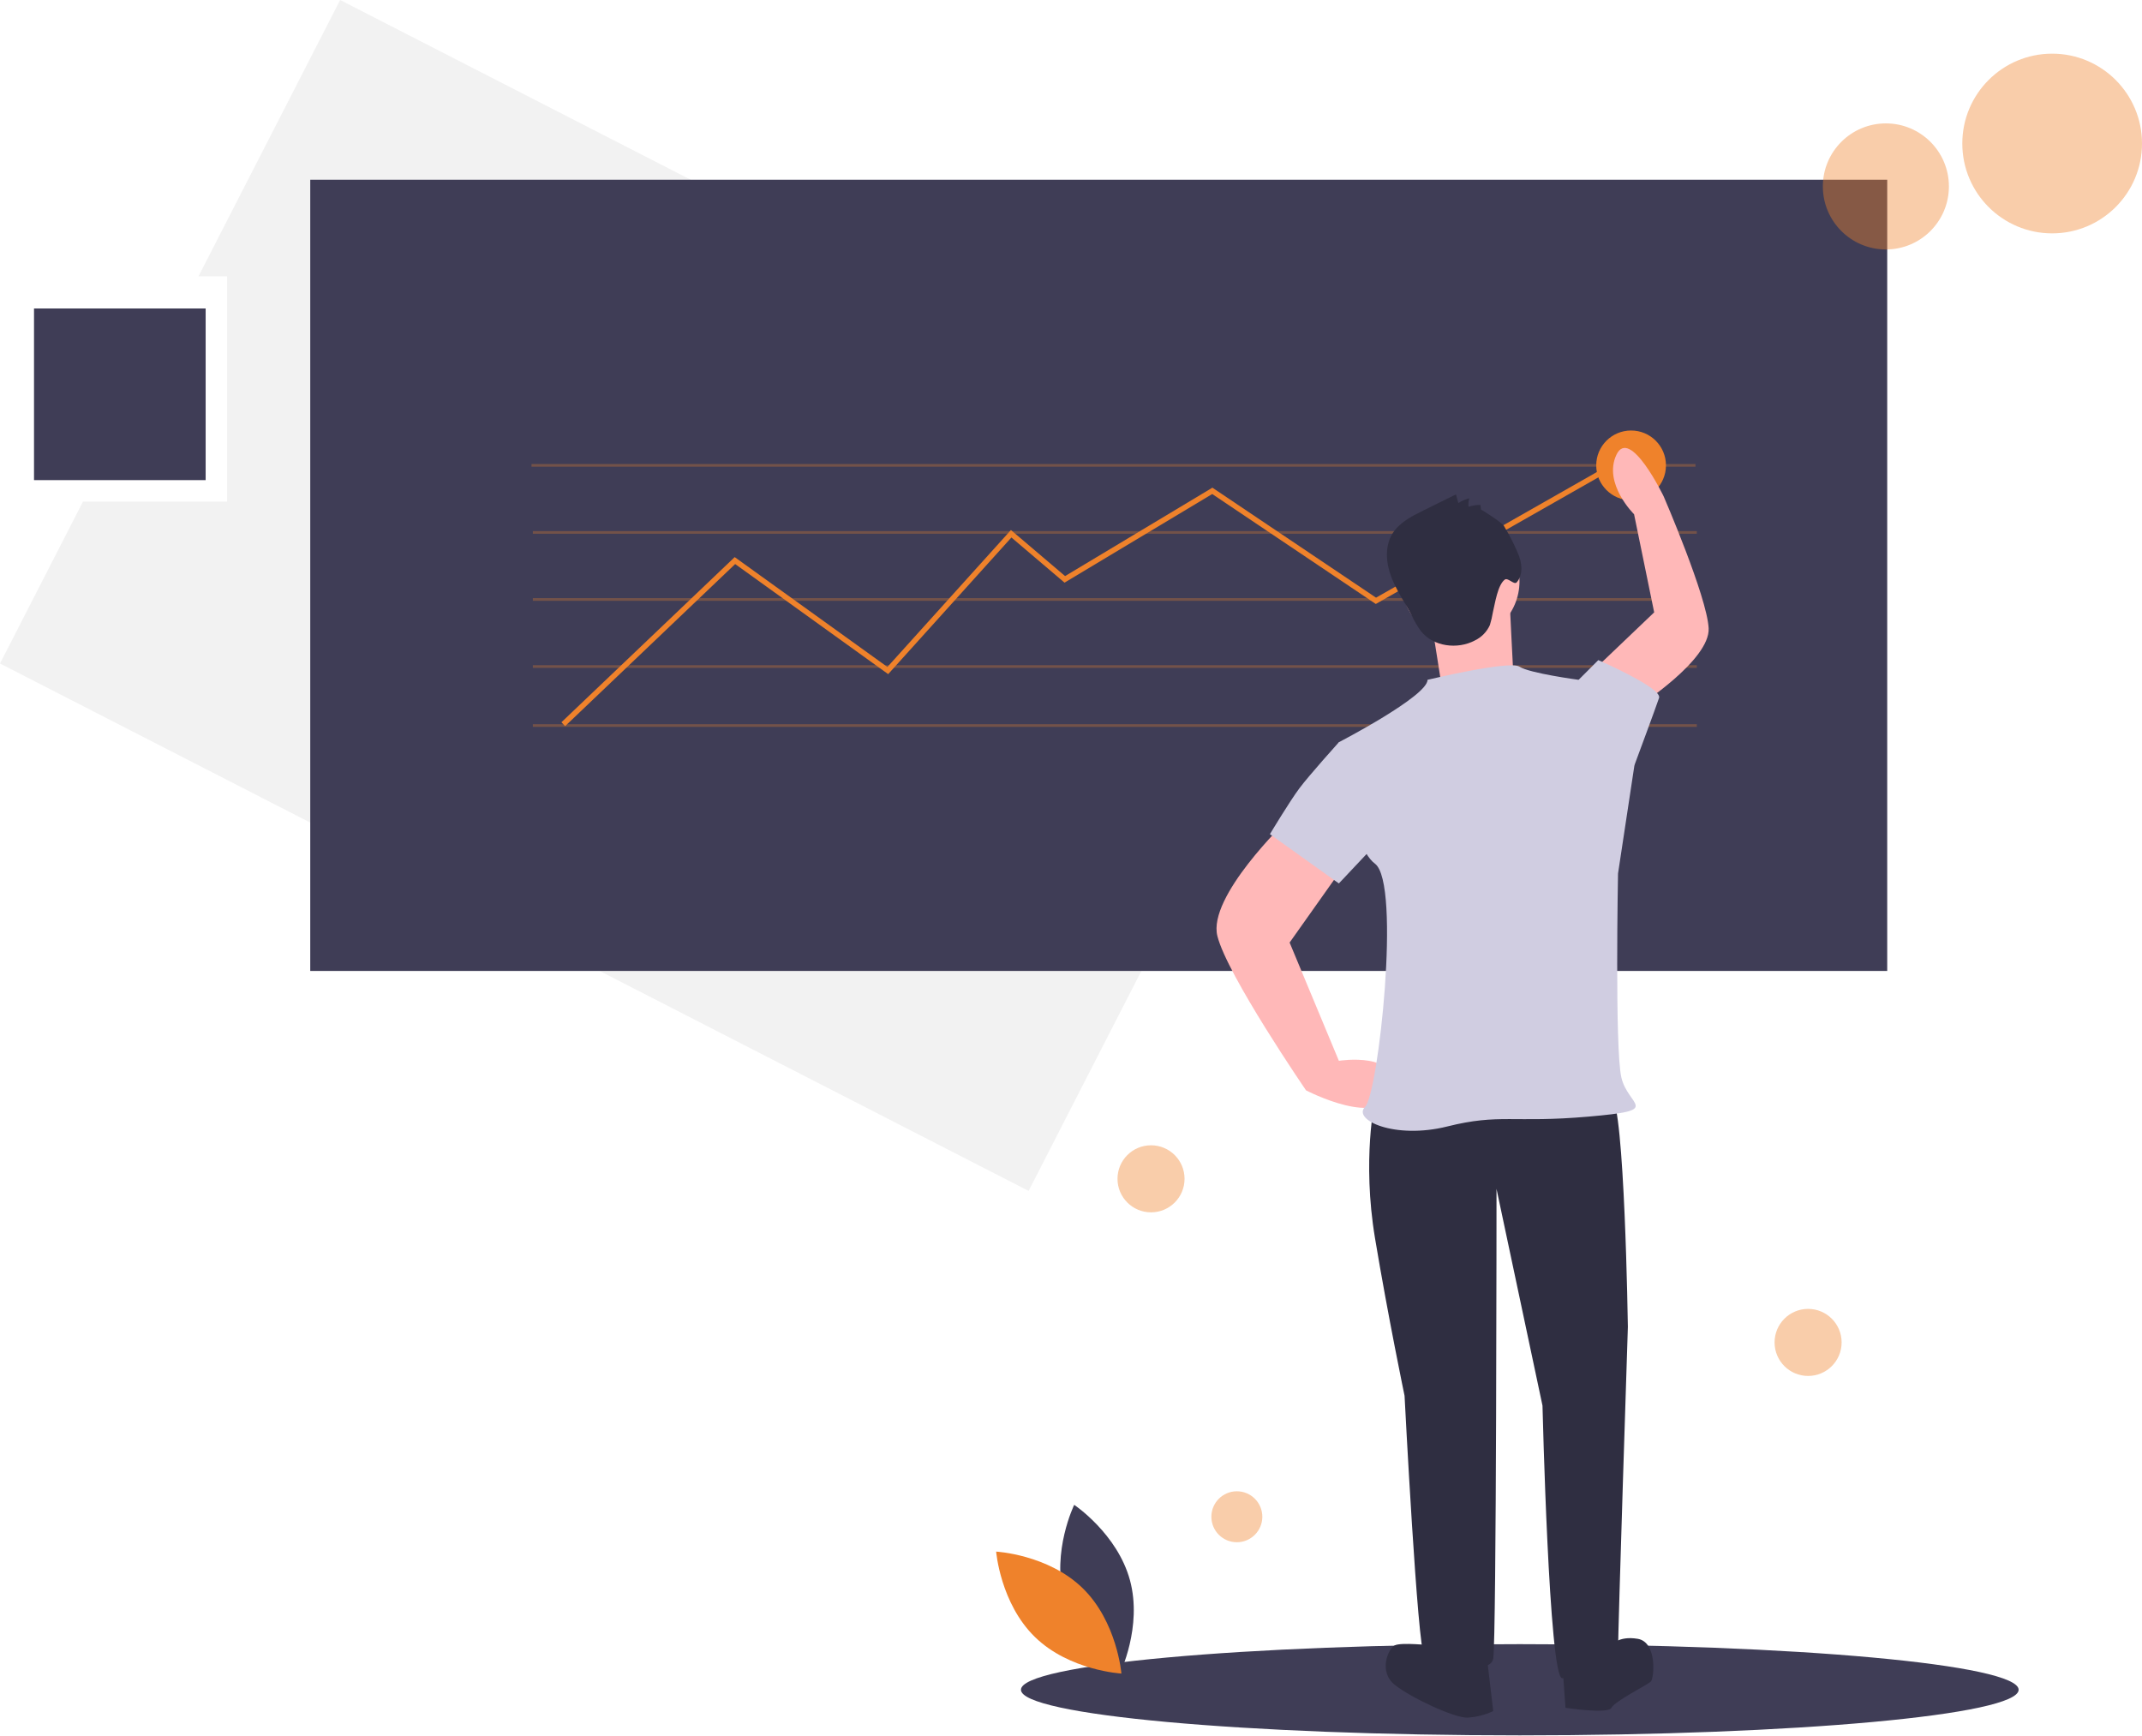
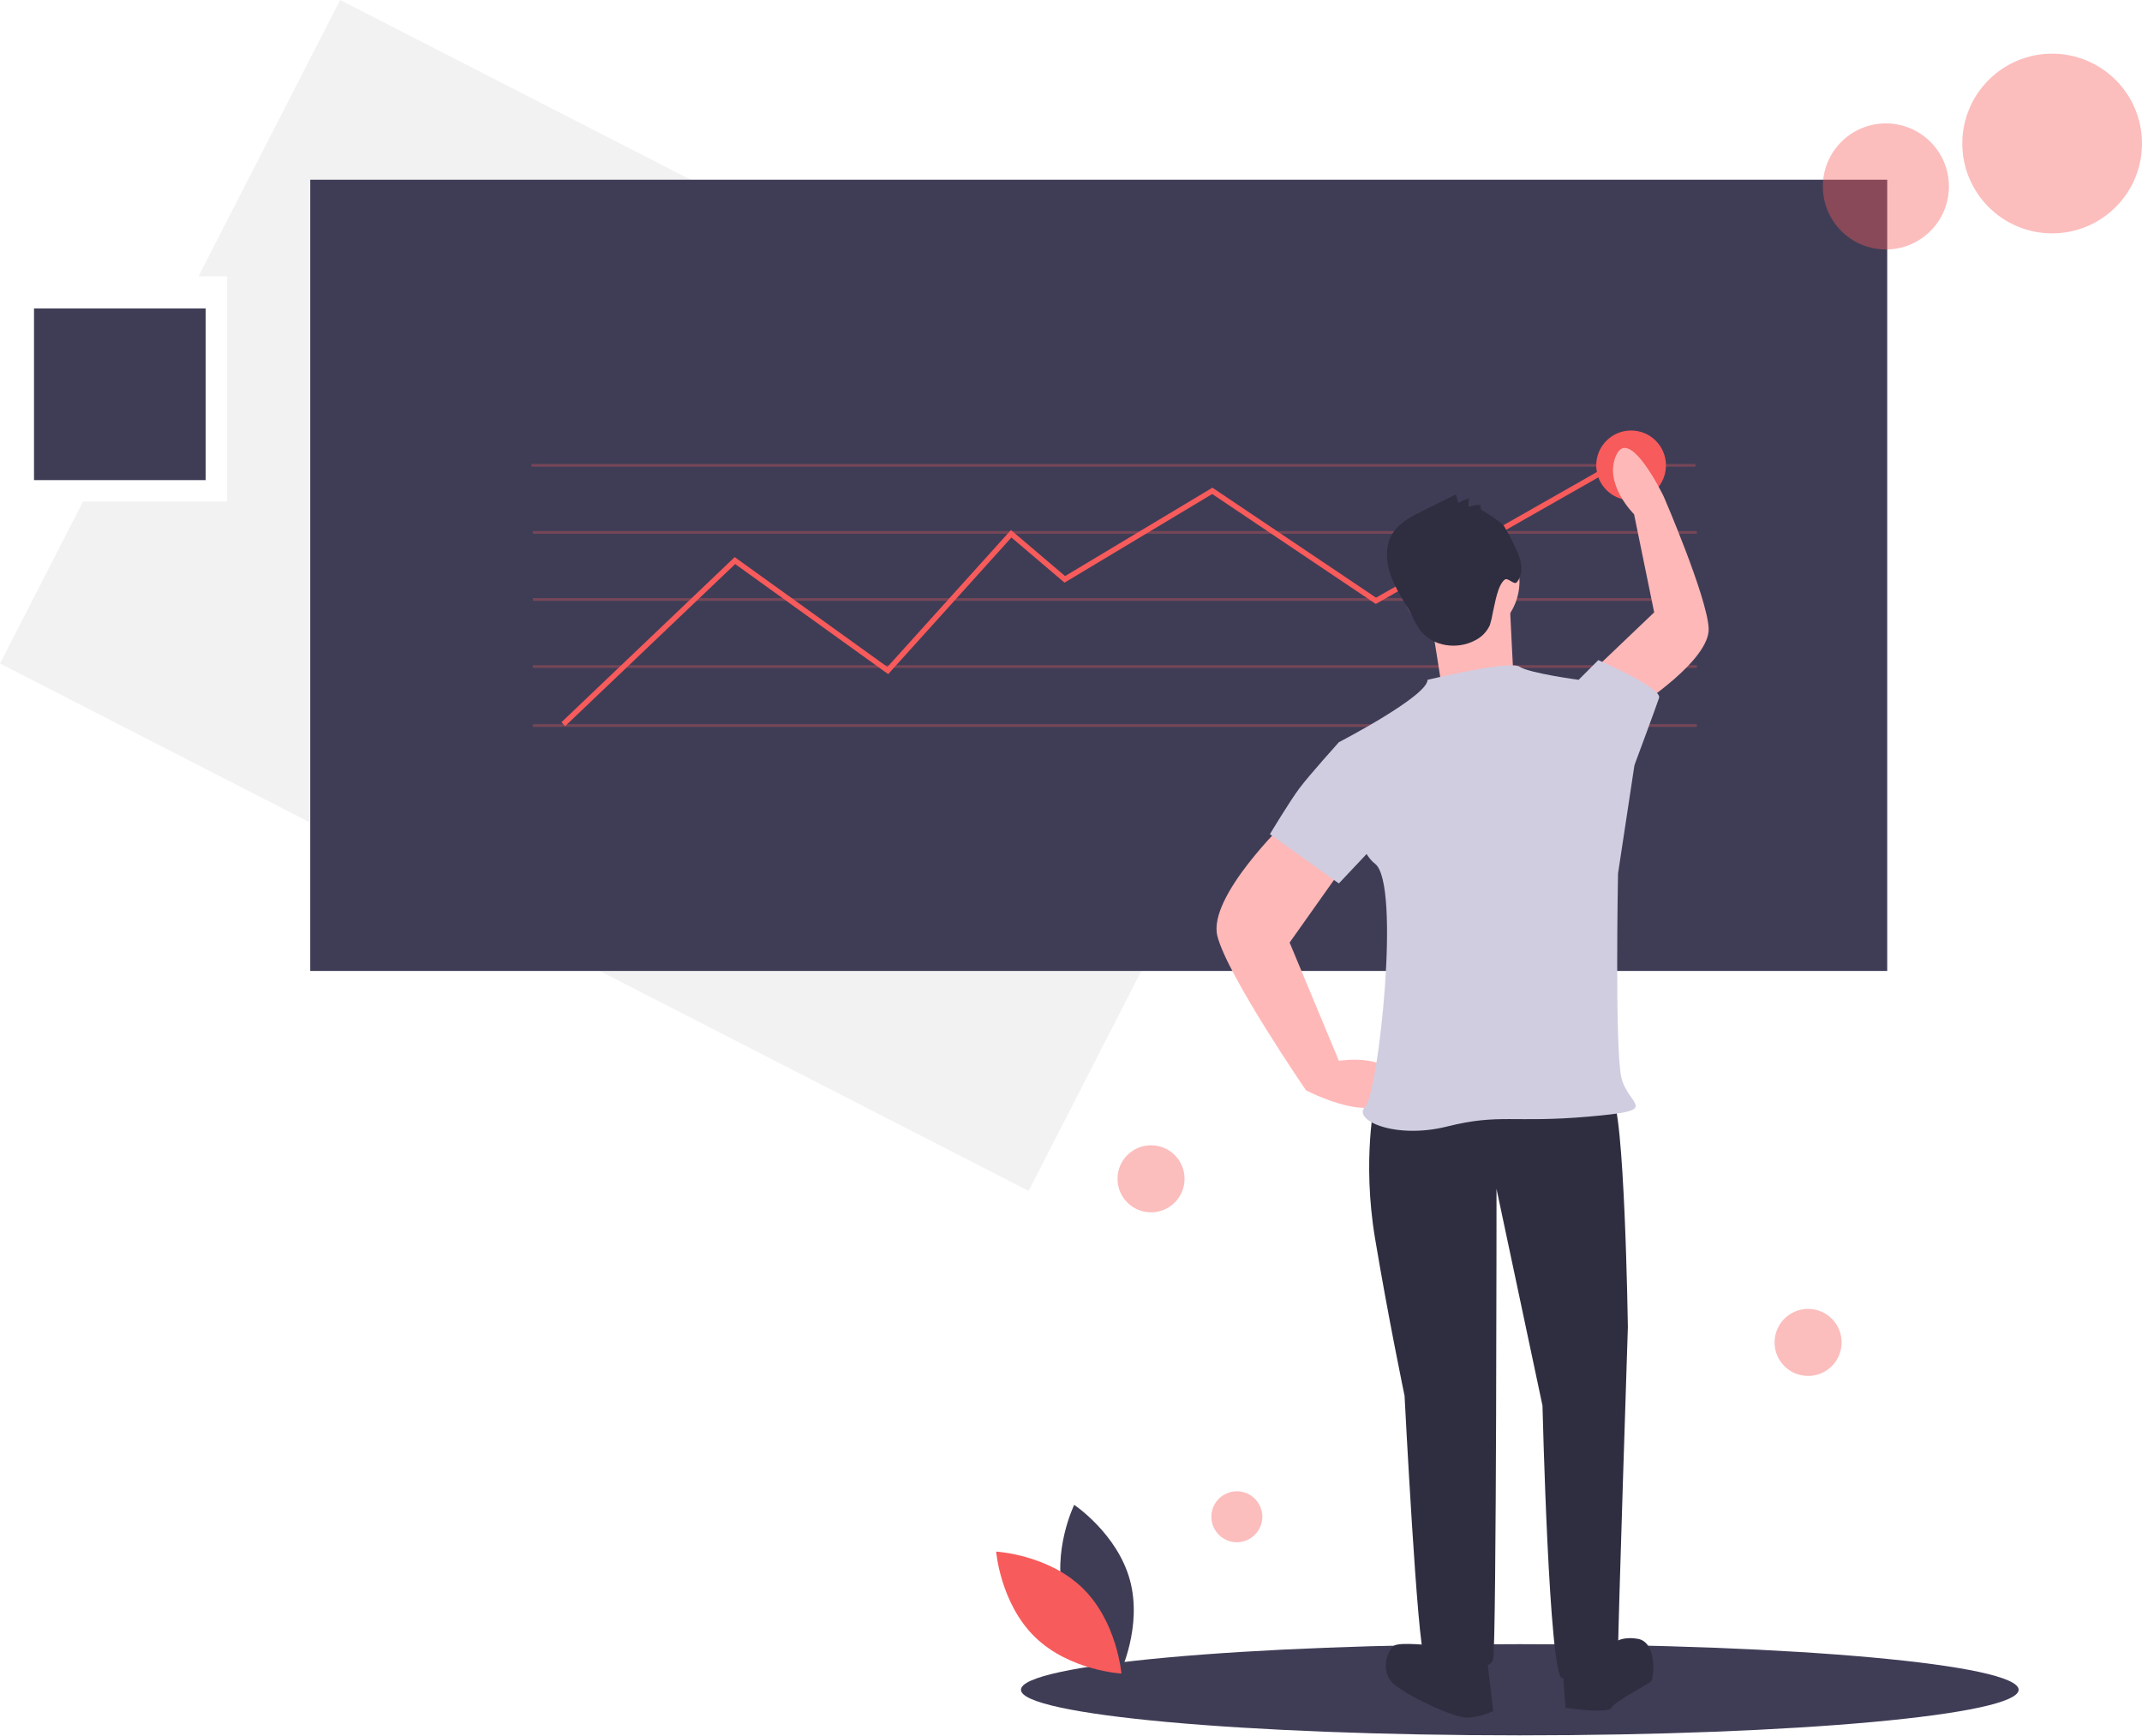
<svg xmlns="http://www.w3.org/2000/svg" id="bca70d0a-57dd-451b-a82c-bb6927f27458" data-name="Layer 1" width="798.681" height="647.009" viewBox="0 0 798.681 647.009">
  <polygon points="126.832 0 74.02 103.009 84.681 103.009 84.681 187.009 30.953 187.009 0 247.381 383.53 444.017 510.363 196.636 126.832 0" fill="#f2f2f2" />
  <rect x="115.681" y="67.009" width="588" height="295" fill="#3f3d56" />
-   <rect x="198.181" y="173.009" width="434" height="1" fill="#ef822b" opacity="0.3" />
-   <rect x="198.681" y="198.009" width="434" height="1" fill="#ef822b" opacity="0.3" />
-   <rect x="198.681" y="248.009" width="434" height="1" fill="#ef822b" opacity="0.3" />
-   <rect x="198.681" y="270.009" width="434" height="1" fill="#ef822b" opacity="0.3" />
-   <rect x="198.681" y="223.009" width="434" height="1" fill="#ef822b" opacity="0.3" />
+   <rect x="198.181" y="173.009" width="434" height="1" fill="#f85b5b" opacity="0.3" />
+   <rect x="198.681" y="198.009" width="434" height="1" fill="#f85b5b" opacity="0.3" />
+   <rect x="198.681" y="248.009" width="434" height="1" fill="#f85b5b" opacity="0.3" />
+   <rect x="198.681" y="270.009" width="434" height="1" fill="#f85b5b" opacity="0.3" />
+   <rect x="198.681" y="223.009" width="434" height="1" fill="#f85b5b" opacity="0.3" />
  <ellipse cx="566.681" cy="630.009" rx="186" ry="17" fill="#3f3d56" />
-   <polygon points="210.722 270.733 209.342 269.285 273.943 207.712 330.889 248.674 376.94 197.618 397.133 214.782 452.062 181.824 513.076 222.833 608.837 168.364 609.825 170.102 512.988 225.184 452.002 184.193 396.931 217.235 377.124 200.399 331.175 251.343 274.121 210.305 210.722 270.733" fill="#ef822b" />
+   <polygon points="210.722 270.733 209.342 269.285 273.943 207.712 330.889 248.674 376.94 197.618 397.133 214.782 452.062 181.824 513.076 222.833 608.837 168.364 609.825 170.102 512.988 225.184 452.002 184.193 396.931 217.235 377.124 200.399 331.175 251.343 274.121 210.305 210.722 270.733" fill="#f85b5b" />
  <path d="M597.416,722.342c4.7,17.374,20.798,28.134,20.798,28.134s8.478-17.409,3.778-34.782-20.798-28.134-20.798-28.134S592.716,704.968,597.416,722.342Z" transform="translate(-200.6594 -126.4957)" fill="#3f3d56" />
-   <path d="M604.322,718.608c12.897,12.554,14.472,31.854,14.472,31.854s-19.335-1.056-32.231-13.61-14.472-31.854-14.472-31.854S591.426,706.054,604.322,718.608Z" transform="translate(-200.6594 -126.4957)" fill="#ef822b" />
-   <circle cx="765.181" cy="53.509" r="33.5" fill="#ef822b" opacity="0.4" />
-   <circle cx="703.181" cy="69.509" r="23.5" fill="#ef822b" opacity="0.4" />
-   <circle cx="674.181" cy="500.509" r="12.5" fill="#ef822b" opacity="0.4" />
-   <circle cx="461.181" cy="565.509" r="9.5" fill="#ef822b" opacity="0.4" />
-   <circle cx="429.181" cy="439.509" r="12.5" fill="#ef822b" opacity="0.4" />
-   <circle cx="608.181" cy="173.509" r="13" fill="#ef822b" />
+   <path d="M604.322,718.608c12.897,12.554,14.472,31.854,14.472,31.854s-19.335-1.056-32.231-13.61-14.472-31.854-14.472-31.854S591.426,706.054,604.322,718.608Z" transform="translate(-200.6594 -126.4957)" fill="#f85b5b" />
+   <circle cx="765.181" cy="53.509" r="33.5" fill="#f85b5b" opacity="0.4" />
+   <circle cx="703.181" cy="69.509" r="23.5" fill="#f85b5b" opacity="0.4" />
+   <circle cx="674.181" cy="500.509" r="12.5" fill="#f85b5b" opacity="0.4" />
+   <circle cx="461.181" cy="565.509" r="9.5" fill="#f85b5b" opacity="0.4" />
+   <circle cx="429.181" cy="439.509" r="12.5" fill="#f85b5b" opacity="0.4" />
+   <circle cx="608.181" cy="173.509" r="13" fill="#f85b5b" />
  <path d="M724.373,535.47l-11.021,1.224s-4.898,22.041,0,51.429,11.021,58.776,11.021,58.776,4.898,95.511,7.347,96.736,24.49,8.572,25.715,1.224,1.224-175.104,1.224-175.104l17.143,80.817s2.449,101.634,7.347,101.634,20.817-1.224,20.817-9.796,3.674-121.226,3.674-121.226-1.224-83.266-6.123-85.715S724.373,535.47,724.373,535.47Z" transform="translate(-200.6594 -126.4957)" fill="#2f2e41" />
  <path d="M734.169,739.962s-11.021-1.224-13.47,0-6.122,9.796,0,14.694,22.041,12.245,26.939,12.245a25.331,25.331,0,0,0,9.796-2.449l-2.449-20.817Z" transform="translate(-200.6594 -126.4957)" fill="#2f2e41" />
  <path d="M783.149,746.084l1.224,17.143s15.919,2.449,17.143,0,13.47-8.572,14.694-9.796,2.449-14.694-4.898-15.919-9.796,2.449-9.796,2.449Z" transform="translate(-200.6594 -126.4957)" fill="#2f2e41" />
  <path d="M680.291,432.612s-29.388,28.164-25.715,42.858S687.638,533.021,687.638,533.021s28.164,14.694,31.837,0-19.592-11.021-19.592-11.021l-18.368-44.082,20.817-29.388Z" transform="translate(-200.6594 -126.4957)" fill="#ffb8b8" />
  <path d="M811.605,389.765s26.771-17.216,26.152-29.043-16.758-49.12-16.758-49.12-12.625-26.249-17.645-15.522,6.597,22.147,6.597,22.147l7.497,36.582-20.376,19.439Z" transform="translate(-200.6594 -126.4957)" fill="#ffb8b8" />
  <circle cx="544.53" cy="216.728" r="22.041" fill="#ffb8b8" />
  <path d="M734.169,356.693l3.674,23.266,26.939-4.898s-1.224-23.266-1.224-25.715S734.169,356.693,734.169,356.693Z" transform="translate(-200.6594 -126.4957)" fill="#ffb8b8" />
  <path d="M732.945,379.958s30.613-7.347,34.286-4.898,22.041,4.898,22.041,4.898l20.817,31.837-6.122,40.409s-1.225,64.899,1.224,75.919,15.919,12.245-12.245,14.694-33.062-1.224-52.654,3.674-35.511-2.449-30.613-7.347,13.47-83.266,3.674-90.613-13.47-45.307-13.47-45.307S732.945,386.081,732.945,379.958Z" transform="translate(-200.6594 -126.4957)" fill="#d0cde1" />
  <path d="M785.598,383.632l3.674-3.674,7.347-7.347s23.878,10.408,22.653,14.082-9.184,25.102-9.184,25.102l-11.021,3.674Z" transform="translate(-200.6594 -126.4957)" fill="#d0cde1" />
  <path d="M714.577,405.673l-14.694-2.449s-11.021,12.245-14.694,17.143-11.021,17.143-11.021,17.143l25.715,18.368,19.592-20.817Z" transform="translate(-200.6594 -126.4957)" fill="#d0cde1" />
  <path d="M752.882,316.52l-.226-1.766a13.88,13.88,0,0,0-4.411.693,7.247,7.247,0,0,1,.272-3.173,14.108,14.108,0,0,0-4.083,1.775l-.89-3.222-12.241,6.033c-4.394,2.166-9.027,4.545-11.539,8.751-2.8,4.689-2.313,10.715-.399,15.83s5.095,9.641,7.645,14.471a36.154,36.154,0,0,0,3.474,5.913c4.621,5.76,13.615,6.924,20.129,3.447a11.649,11.649,0,0,0,5.578-5.74,37.302,37.302,0,0,0,1.114-4.753c.806-3.292,1.741-10.086,4.415-12.168,1.176-.916,3.509,2.121,4.484.993,2.505-2.9,1.98-7.371.424-10.874a79.34,79.34,0,0,0-5.223-10.188C760.564,321.23,752.855,316.309,752.882,316.52Z" transform="translate(-200.6594 -126.4957)" fill="#2f2e41" />
  <rect x="12.681" y="115.009" width="64" height="64" fill="#3f3d56" />
</svg>
